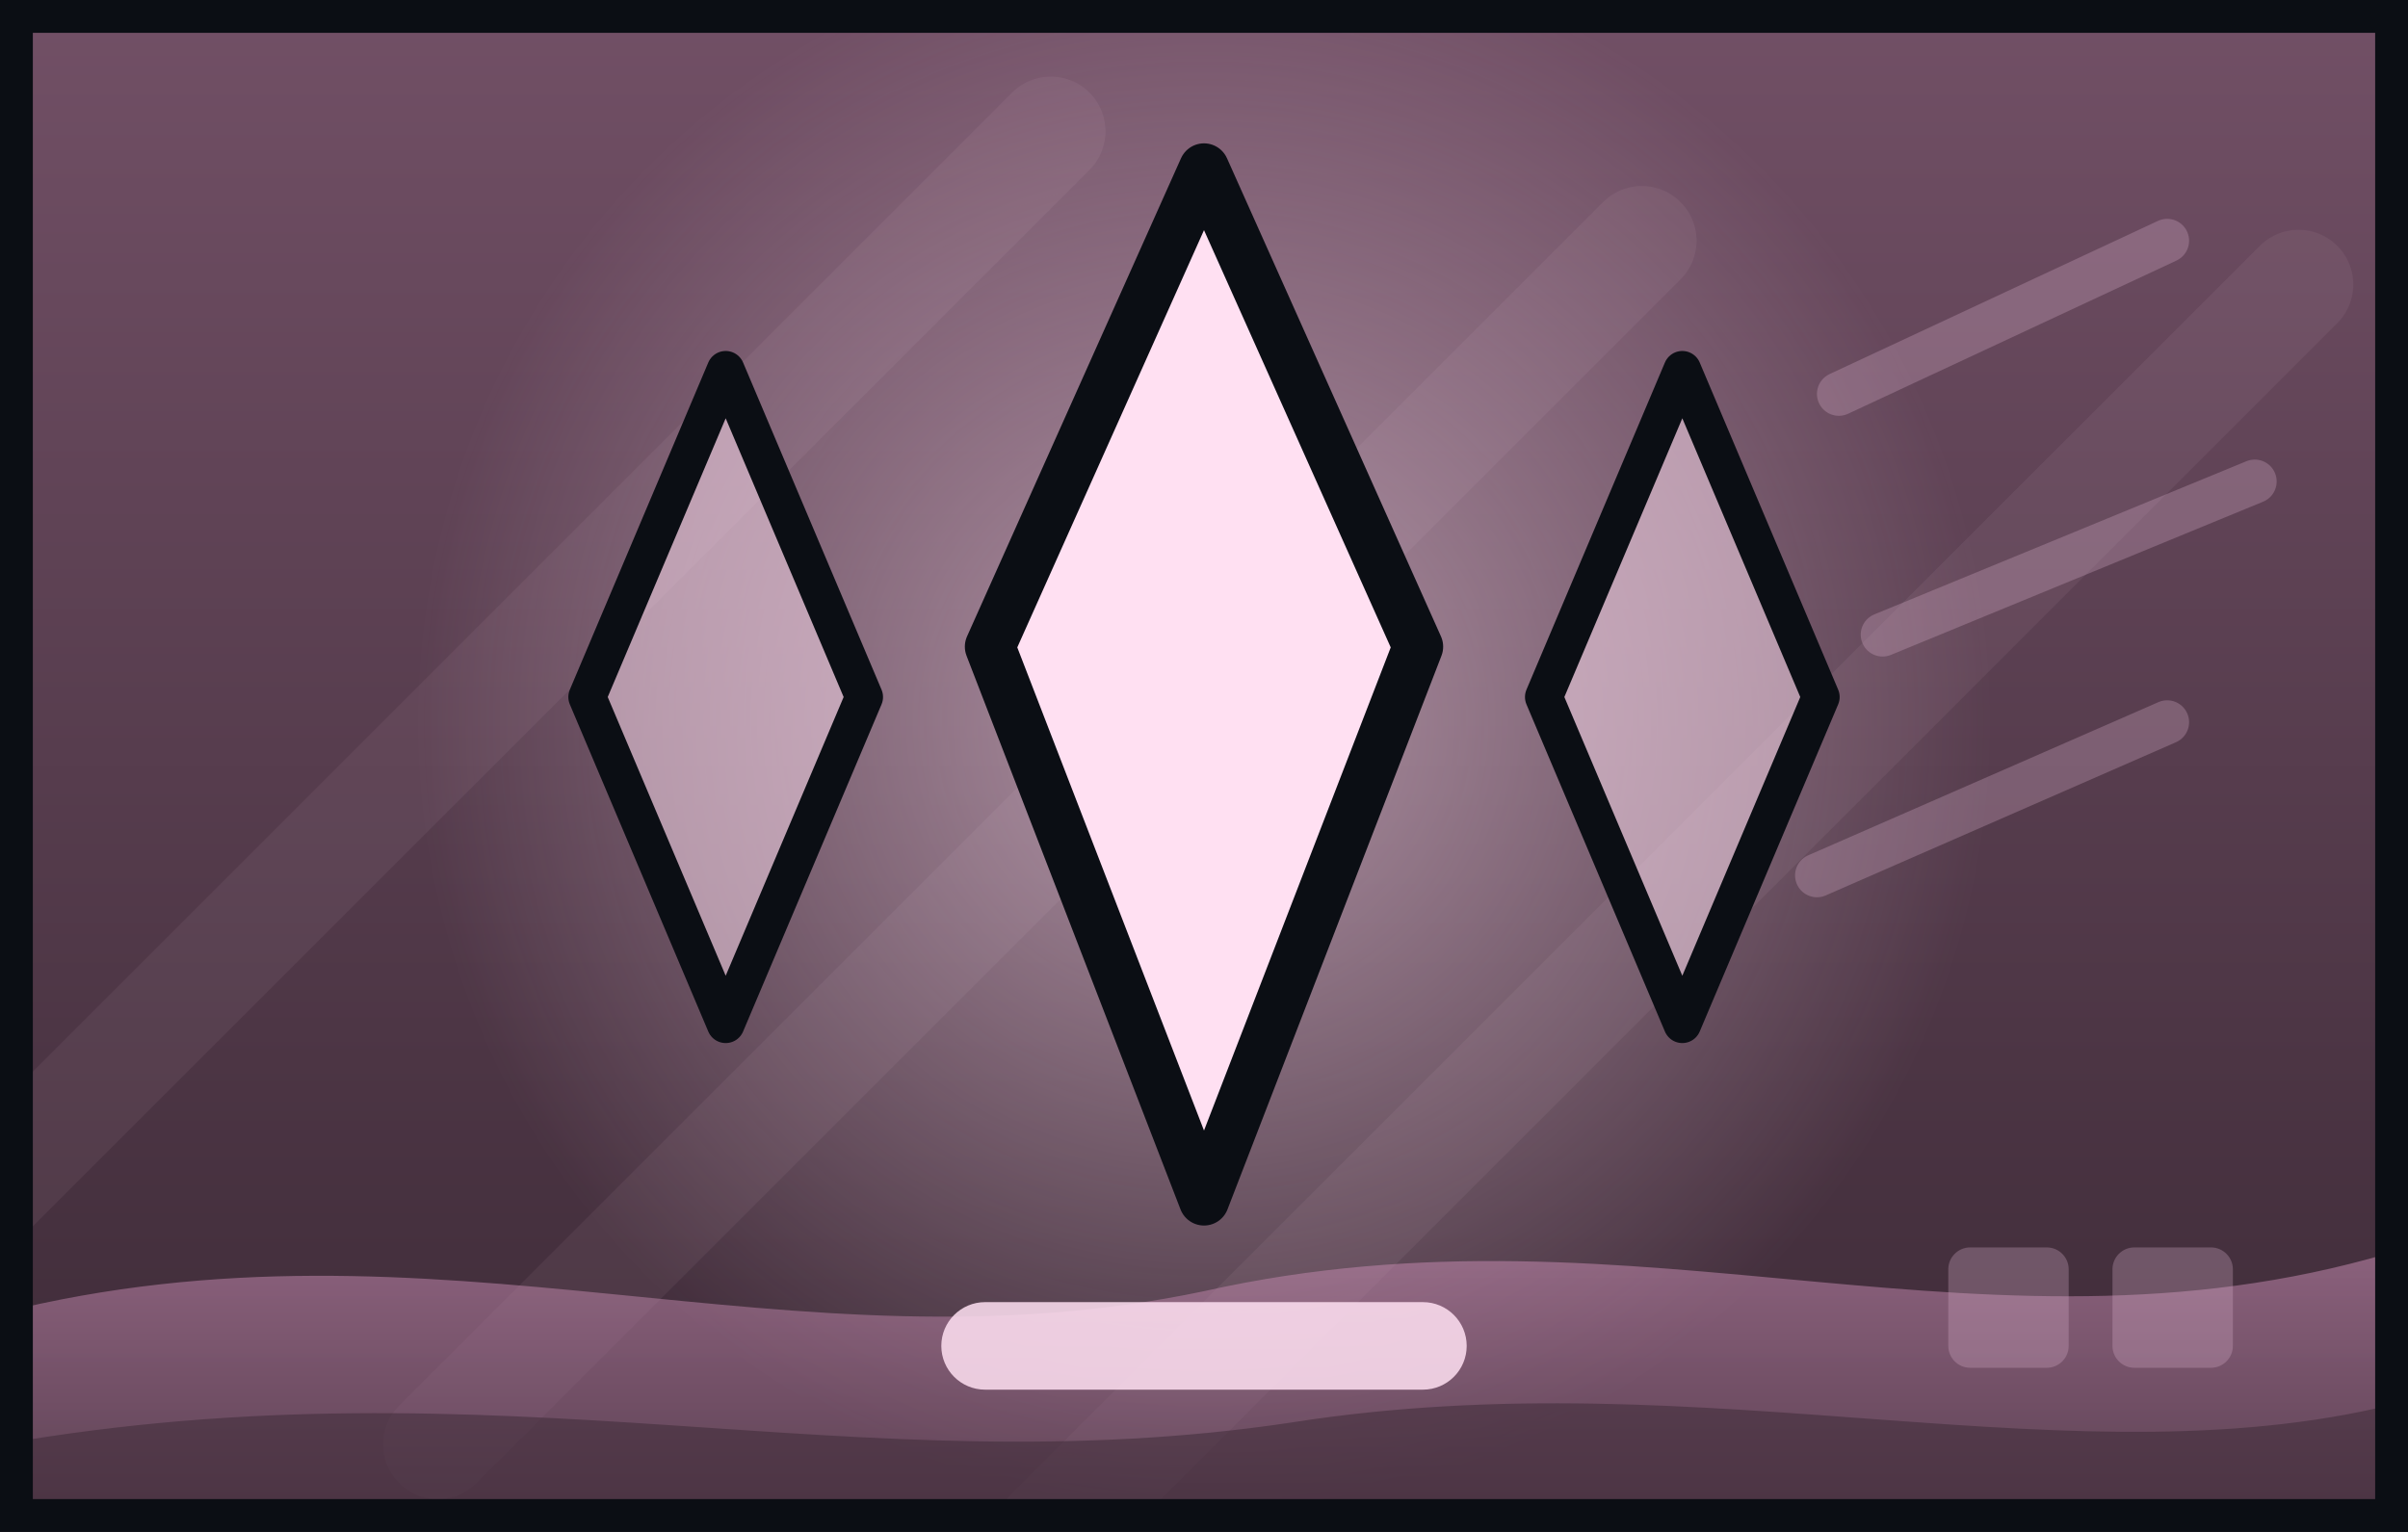
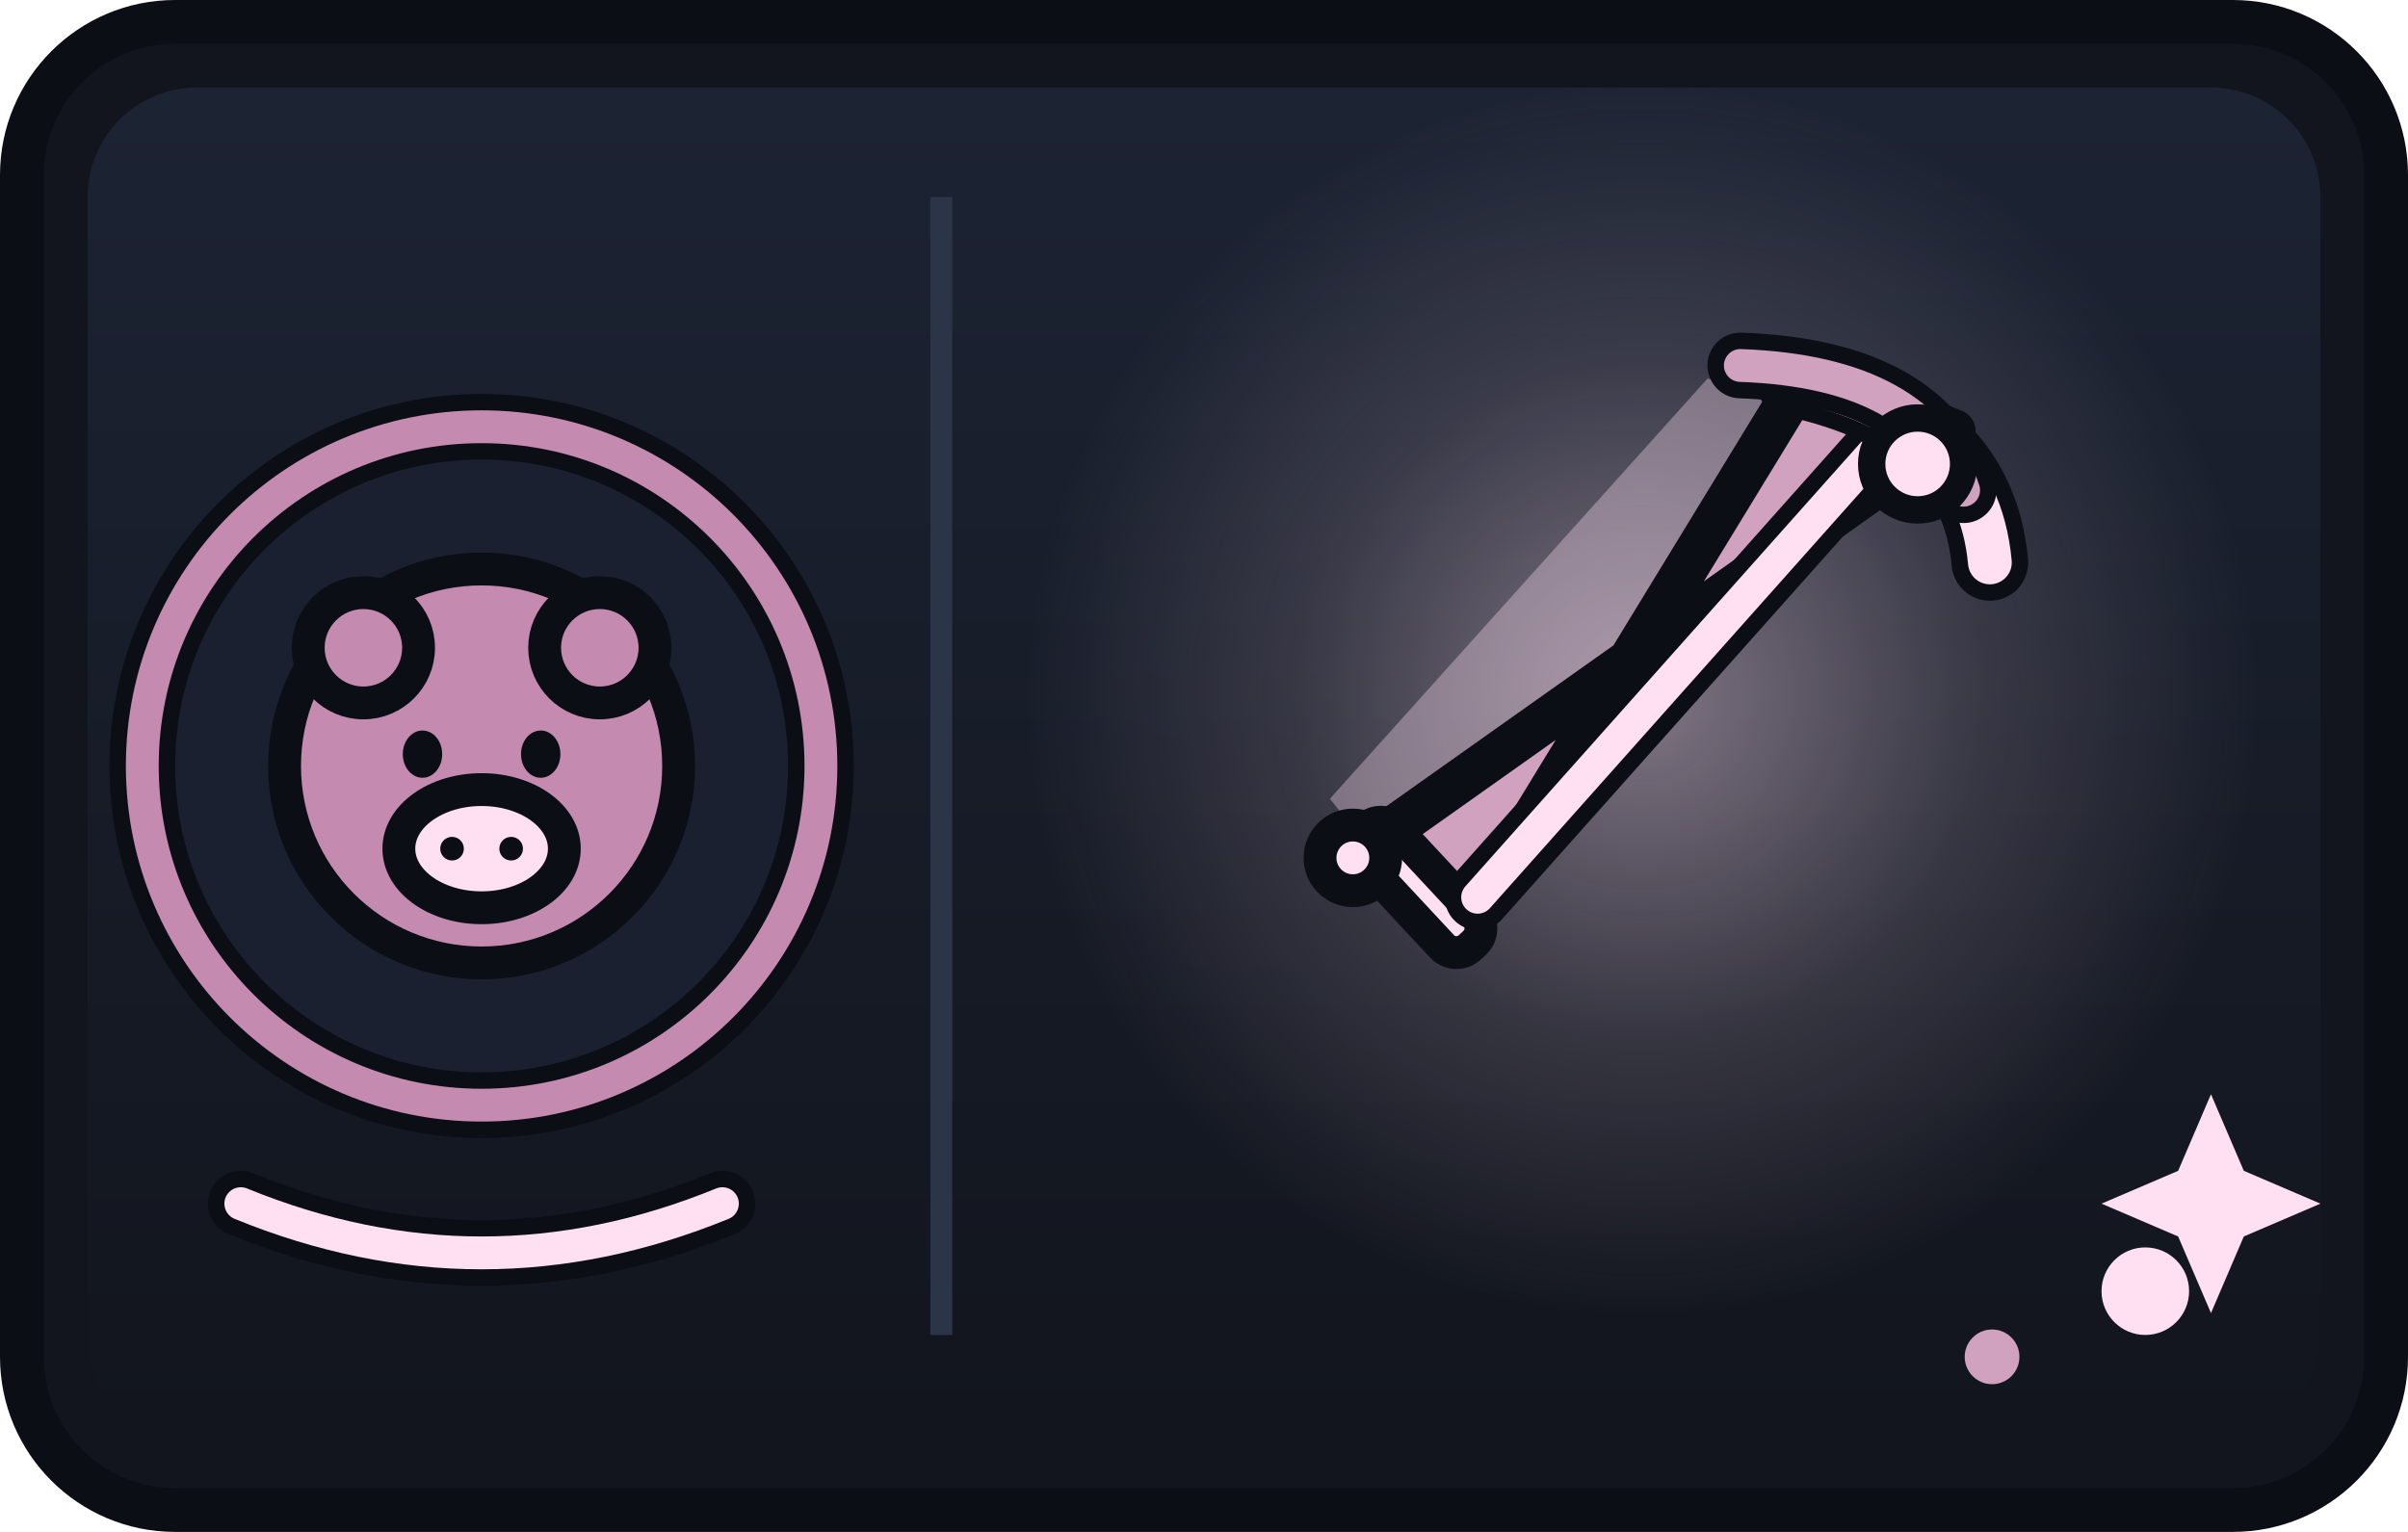
<svg xmlns="http://www.w3.org/2000/svg" width="220" height="140" viewBox="0 0 220 140">
  <defs>
-     <linearGradient id="bg_pig_attack" x1="0" y1="0" x2="0" y2="1">
-       <stop offset="0" stop-color="#725066" />
-       <stop offset="1" stop-color="#3B2935" />
+     <linearGradient id="bg_card_pig_attack" x1="0" y1="0" x2="0" y2="1">
+       <stop offset="0" stop-color="#1C2333" />
+       <stop offset="1" stop-color="#12151D" />
    </linearGradient>
-     <radialGradient id="glow_pig_attack" cx="0.5" cy="0.5" r="0.5">
-       <stop offset="0" stop-color="#FFE0F2" stop-opacity="0.52" />
+     <radialGradient id="glow_card_pig_attack" cx="0.5" cy="0.5" r="0.5">
+       <stop offset="0" stop-color="#FFE0F2" stop-opacity="0.45" />
+       <stop offset="0.55" stop-color="#FFE0F2" stop-opacity="0.14" />
      <stop offset="1" stop-color="#FFE0F2" stop-opacity="0" />
    </radialGradient>
-     <linearGradient id="hill_pig_attack" x1="0" y1="0" x2="0" y2="1">
-       <stop offset="0" stop-color="#C58AB0" />
-       <stop offset="1" stop-color="#725066" />
-     </linearGradient>
  </defs>
-   <rect x="0" y="0" width="220" height="140" fill="url(#bg_pig_attack)" />
-   <g stroke="#FFE0F2" stroke-width="10" stroke-opacity="0.06" stroke-linecap="round">
-     <path d="M-10 118 L96 12" />
-     <path d="M40 132 L150 22" />
-     <path d="M96 140 L210 26" />
+   <rect x="2" y="2" width="216" height="136" rx="14" fill="#12151D" stroke="#0B0E14" stroke-width="4" />
+   <rect x="8" y="8" width="204" height="124" rx="10" fill="url(#bg_card_pig_attack)" />
+   <circle cx="150" cy="64" r="56" fill="url(#glow_card_pig_attack)" />
+   <circle cx="44" cy="70" r="31" fill="#1A2030" />
+   <circle cx="44" cy="70" r="31" fill="none" stroke="#0B0E14" stroke-width="6" stroke-linecap="round" stroke-linejoin="round" />
+   <circle cx="44" cy="70" r="31" fill="none" stroke="#C58AB0" stroke-width="3" stroke-linecap="round" stroke-linejoin="round" />
+   <circle cx="44" cy="70" r="18" fill="#C58AB0" stroke="#0B0E14" stroke-width="3" />
+   <circle cx="33.2" cy="59.2" r="5.04" fill="#C58AB0" stroke="#0B0E14" stroke-width="3" />
+   <circle cx="54.8" cy="59.2" r="5.04" fill="#C58AB0" stroke="#0B0E14" stroke-width="3" />
+   <ellipse cx="38.6" cy="68.92" rx="1.8" ry="2.16" fill="#0B0E14" />
+   <ellipse cx="49.4" cy="68.92" rx="1.8" ry="2.16" fill="#0B0E14" />
+   <ellipse cx="44" cy="77.56" rx="7.56" ry="5.4" fill="#FFE0F2" stroke="#0B0E14" stroke-width="3" />
+   <circle cx="41.3" cy="77.56" r="1.08" fill="#0B0E14" />
+   <circle cx="46.7" cy="77.56" r="1.08" fill="#0B0E14" />
+   <path d="M 22 110 Q 44 119 66 110" fill="none" stroke="#0B0E14" stroke-width="6" stroke-linecap="round" stroke-linejoin="round" />
+   <path d="M 22 110 Q 44 119 66 110" fill="none" stroke="#FFE0F2" stroke-width="3" stroke-linecap="round" stroke-linejoin="round" />
+   <rect x="85" y="18" width="2" height="104" fill="#2C3547" />
+   <polygon points="121.5,73 133.5,88 168.6,37 156,34.6" fill="#FFE0F2" fill-opacity="0.35" />
+   <polygon points="178.5,39.4 165,34 133.5,85.6 126,76.6" fill="#D1A1C0" stroke="#0B0E14" stroke-width="4" stroke-linejoin="round" />
+   <g transform="rotate(47.04 129.6 81.1)">
+     <rect x="122.4" y="79" width="14.4" height="4.2" rx="1.8" fill="#FFE0F2" stroke="#0B0E14" stroke-width="3" />
  </g>
-   <circle cx="110" cy="66" r="72" fill="url(#glow_pig_attack)" />
-   <g stroke="#D6ADC8" stroke-width="4" stroke-opacity="0.3" stroke-linecap="round">
-     <path d="M168 36 L198 22" />
-     <path d="M172 58 L206 44" />
-     <path d="M166 80 L198 66" />
-   </g>
-   <g transform="translate(110 66) scale(1.15) translate(-110 -66)">
-     <path d="M110 22 L127 60 L110 104 L93 60 Z" fill="#FFE0F2" stroke="#0B0E14" stroke-width="4" stroke-linejoin="round" />
-     <path d="M72 38 L83 64 L72 90 L61 64 Z" fill="#FFE0F2" fill-opacity="0.5" stroke="#0B0E14" stroke-width="3" stroke-linejoin="round" />
-     <path d="M148 38 L159 64 L148 90 L137 64 Z" fill="#FFE0F2" fill-opacity="0.5" stroke="#0B0E14" stroke-width="3" stroke-linejoin="round" />
-   </g>
-   <path d="M0 120 C40 110 72 126 110 118 C150 109 182 126 220 114 L220 140 L0 140 Z" fill="url(#hill_pig_attack)" fill-opacity="0.55" />
-   <path d="M0 132 C46 124 78 136 118 130 C156 124 190 136 220 128 L220 140 L0 140 Z" fill="#3B2935" fill-opacity="0.5" />
-   <g fill="#D6ADC8" fill-opacity="0.3">
-     <rect x="178" y="114" width="11" height="11" rx="2" />
-     <rect x="193" y="114" width="11" height="11" rx="2" />
-   </g>
-   <rect x="86" y="119" width="48" height="8" rx="4" fill="#FFE0F2" fill-opacity="0.85" />
-   <rect x="1.5" y="1.5" width="217" height="137" fill="none" stroke="#0B0E14" stroke-width="3" />
+   <circle cx="123.6" cy="78.4" r="3" fill="#FFE0F2" stroke="#0B0E14" stroke-width="3" />
+   <path d="M 135 82 L 174 38.2" fill="none" stroke="#0B0E14" stroke-width="6" stroke-linecap="round" stroke-linejoin="round" />
+   <path d="M 135 82 L 174 38.2" fill="none" stroke="#FFE0F2" stroke-width="3" stroke-linecap="round" stroke-linejoin="round" />
+   <path d="M 163.8 34.6 Q 180.6 38.2 181.8 51.4" fill="none" stroke="#0B0E14" stroke-width="7" stroke-linecap="round" stroke-linejoin="round" />
+   <path d="M 163.8 34.6 Q 180.6 38.2 181.8 51.4" fill="none" stroke="#FFE0F2" stroke-width="4" stroke-linecap="round" stroke-linejoin="round" />
+   <path d="M 159 33.4 Q 175.8 34 179.4 44.8" fill="none" stroke="#0B0E14" stroke-width="6" stroke-linecap="round" stroke-linejoin="round" />
+   <path d="M 159 33.4 Q 175.8 34 179.4 44.8" fill="none" stroke="#D1A1C0" stroke-width="3" stroke-linecap="round" stroke-linejoin="round" />
+   <circle cx="175.2" cy="42.4" r="4.2" fill="#FFE0F2" stroke="#0B0E14" stroke-width="2.5" />
+   <circle cx="196" cy="118" r="4" fill="#FFE0F2" />
+   <circle cx="182" cy="124" r="2.5" fill="#D1A1C0" />
+   <polygon points="202,100 205,107 212,110 205,113 202,120 199,113 192,110 199,107" fill="#FFE0F2" />
</svg>
